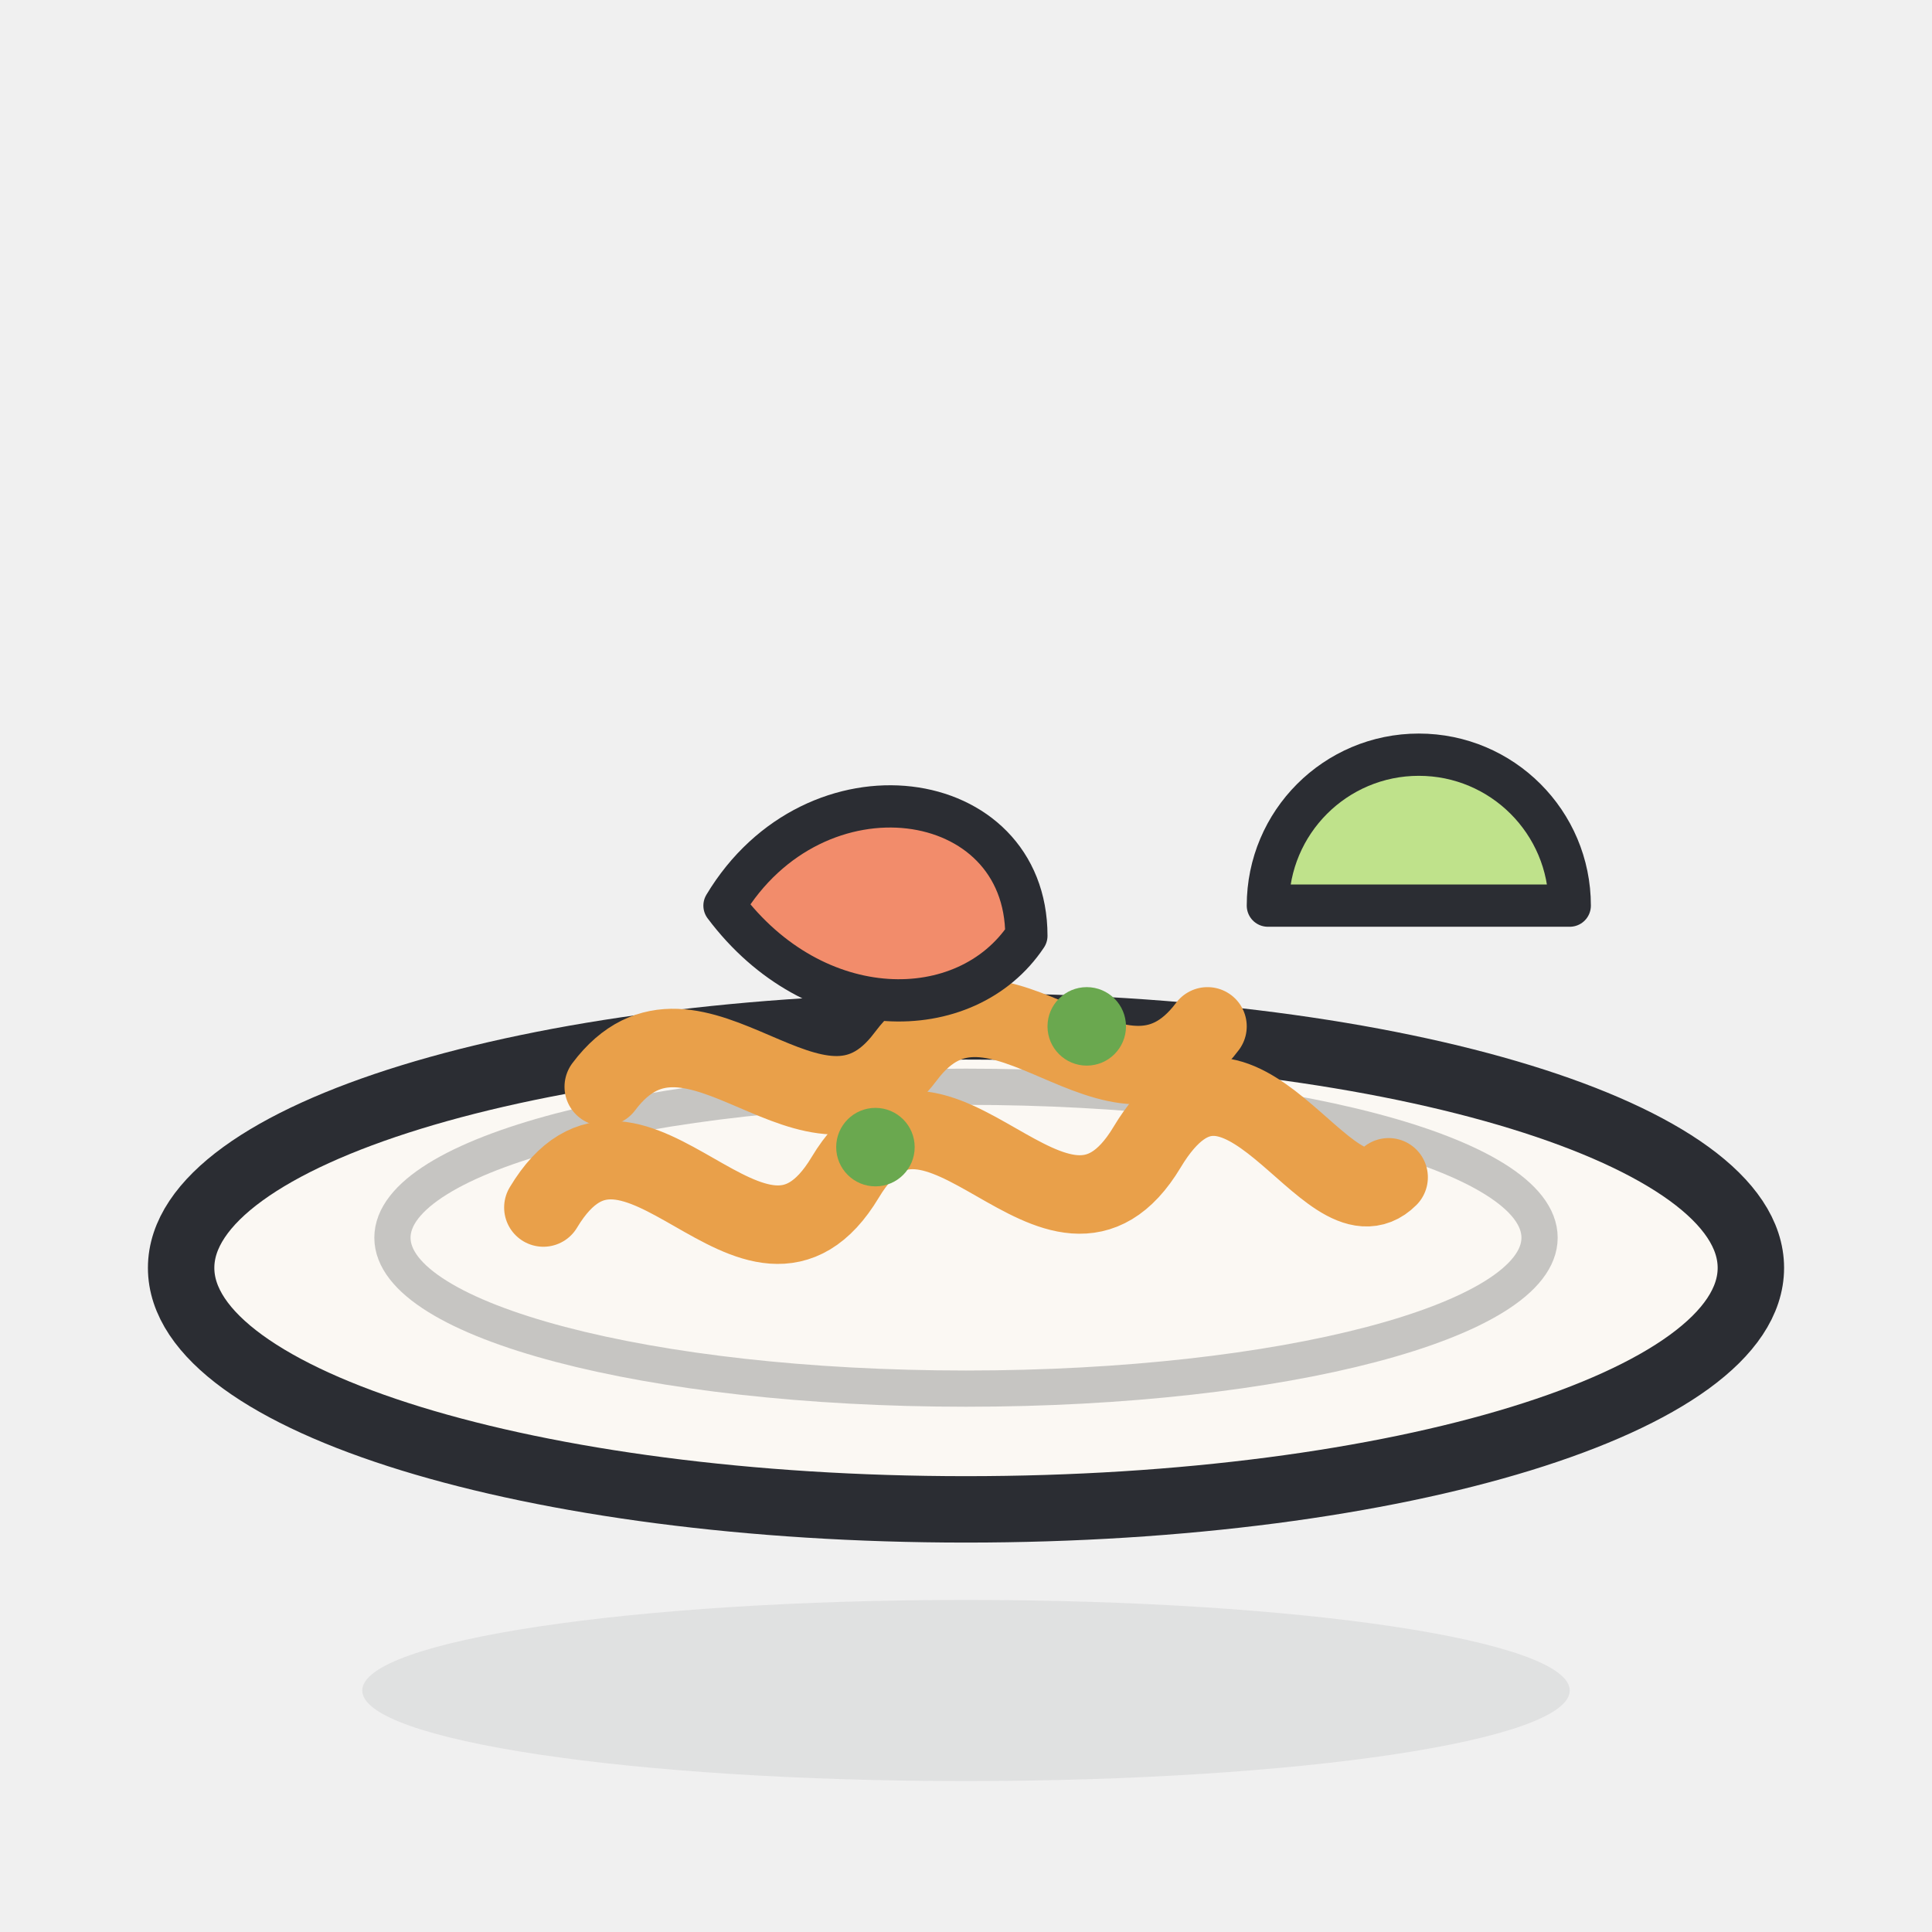
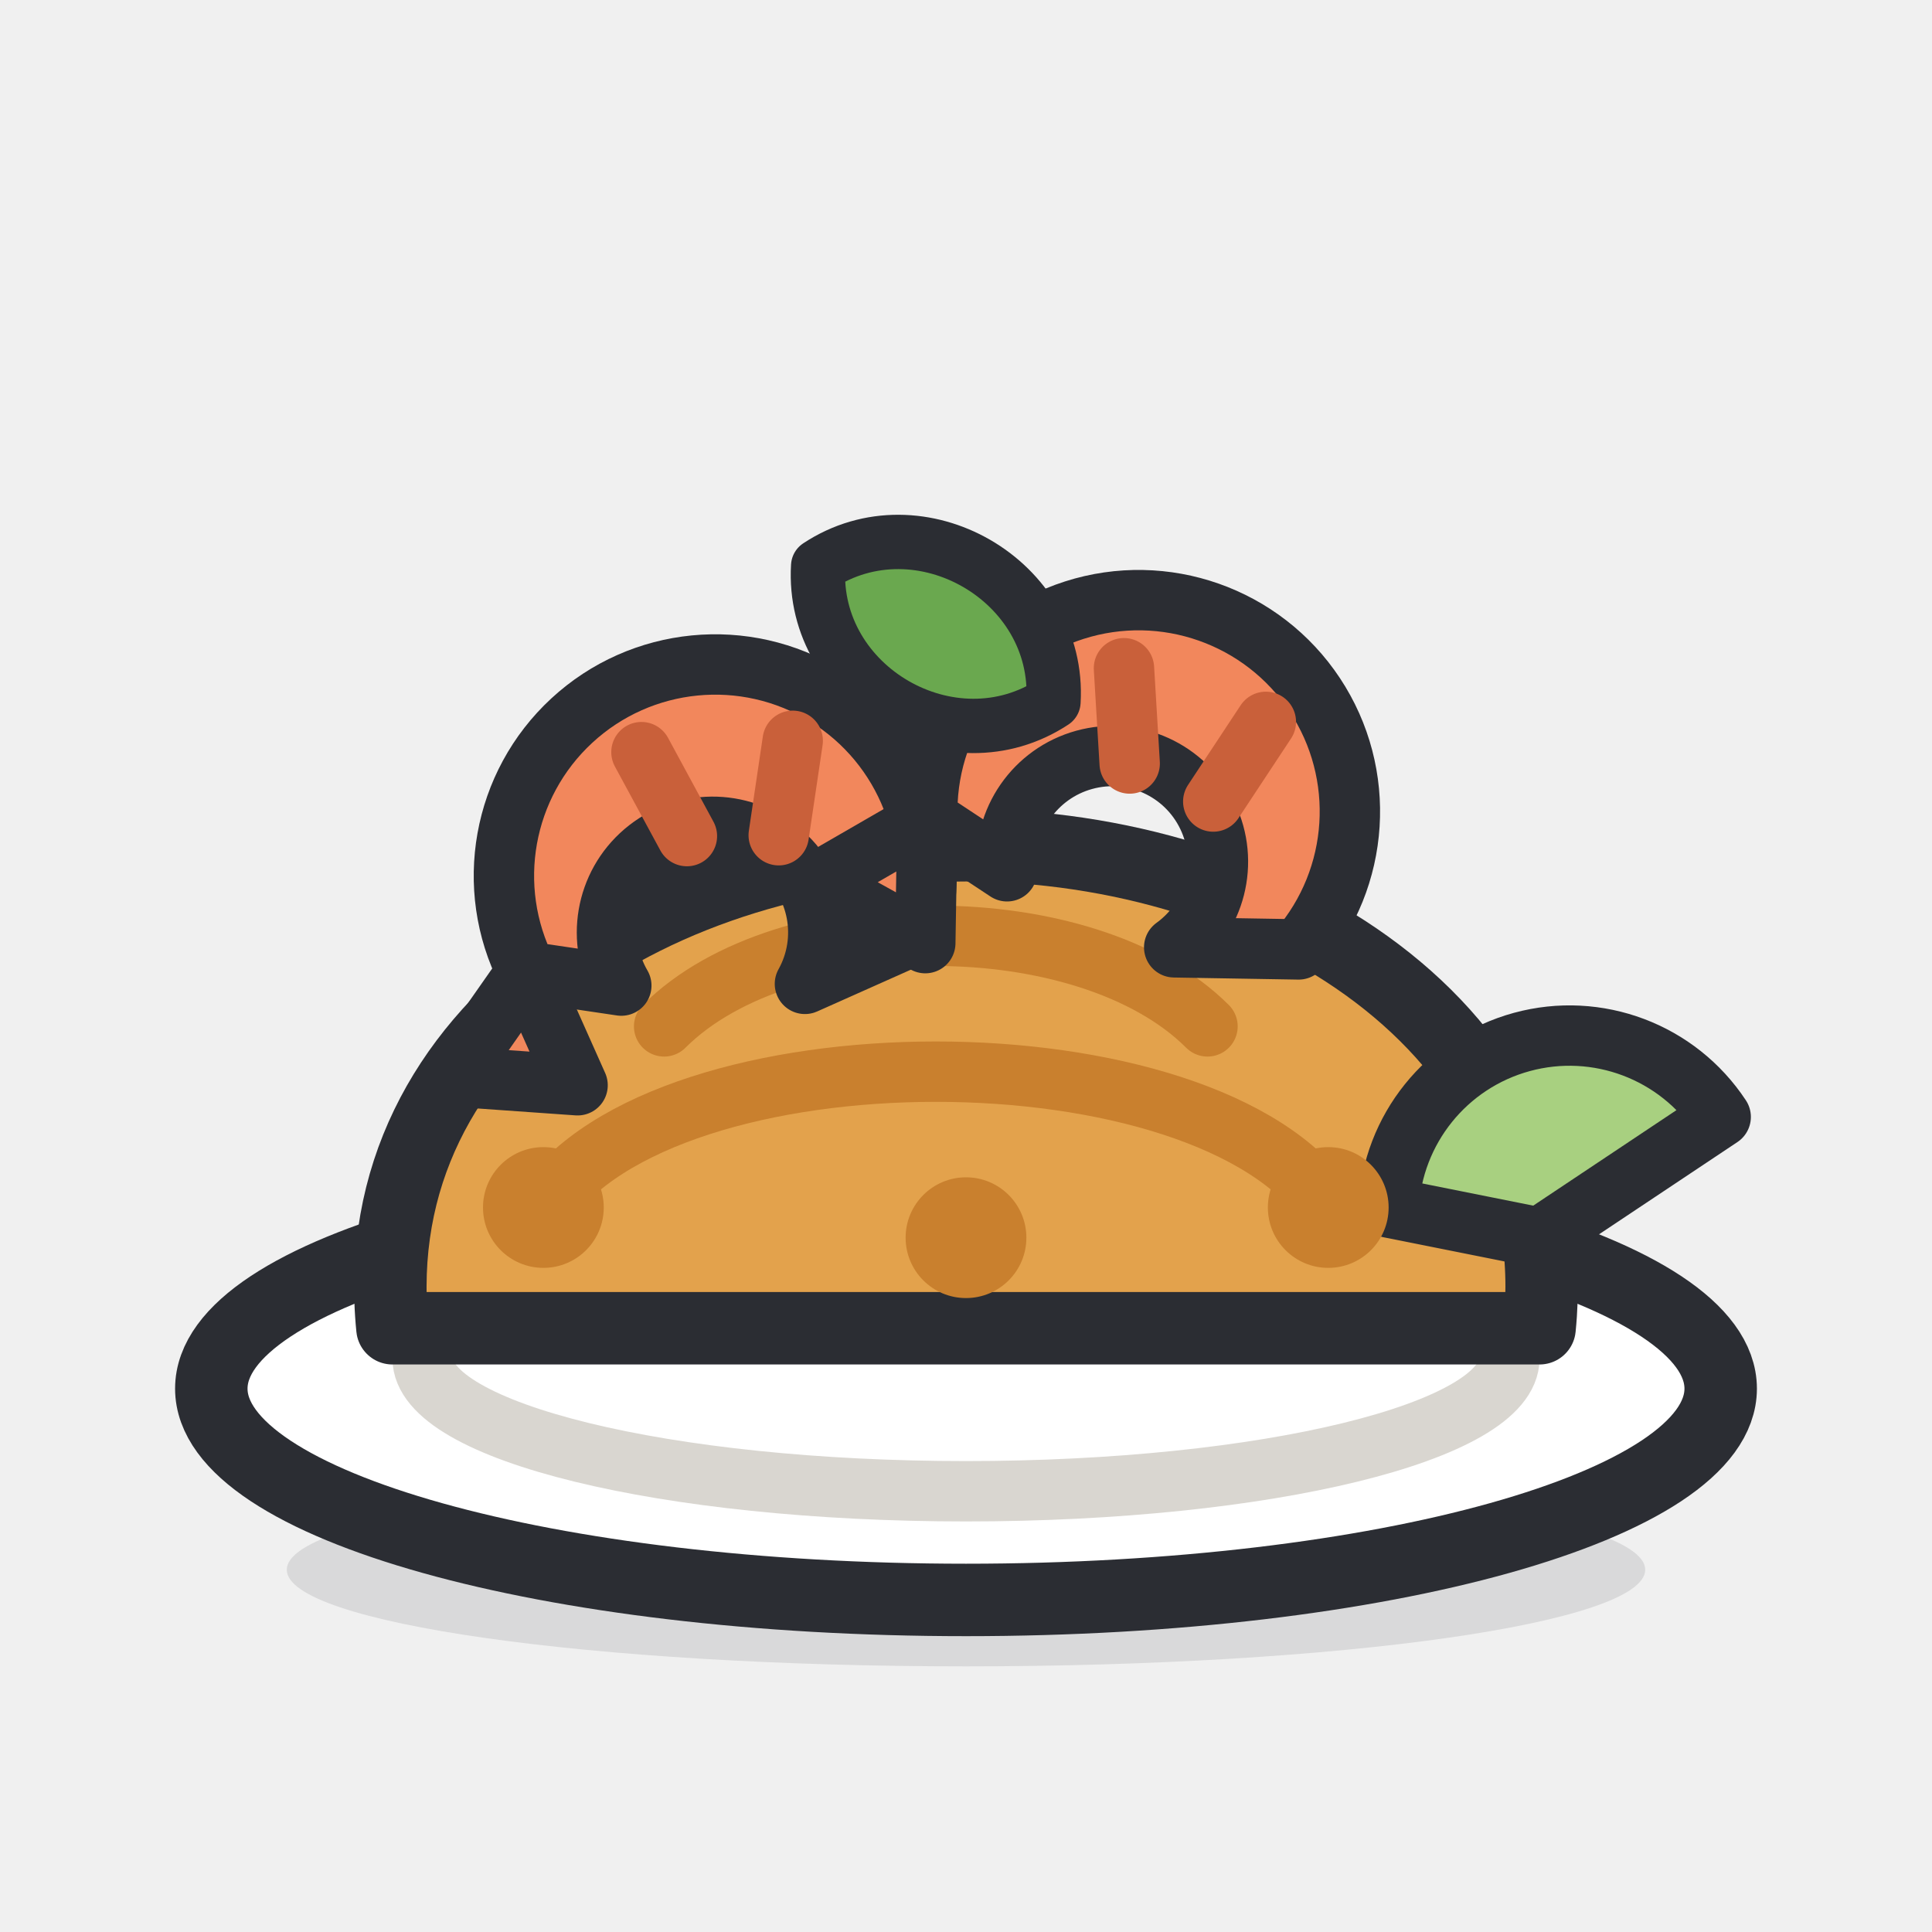
<svg xmlns="http://www.w3.org/2000/svg" viewBox="0 0 64 64">
-   <ellipse cx="32" cy="56" rx="20" ry="3" fill="#2b2d33" opacity=".08" />
-   <g fill="#fbf8f3" stroke="#2b2d33" stroke-width="2.2" stroke-linejoin="round" stroke-linecap="round">
-     <ellipse cx="32" cy="42" rx="26" ry="8" />
+   <ellipse cx="32" cy="52" rx="22.5" ry="3.2" fill="#2b2d33" opacity=".12" />
+   <g fill="#ffffff" stroke="#2b2d33" stroke-width="2.4" stroke-linejoin="round" stroke-linecap="round">
+     <ellipse cx="32" cy="46" rx="25" ry="7" />
  </g>
-   <g fill="none" stroke="#2b2d33" stroke-opacity=".25" stroke-width="1.2" stroke-linecap="round" stroke-linejoin="round">
-     <ellipse cx="32" cy="41" rx="19" ry="5" />
+   <g fill="none" stroke="#d9d6d0" stroke-width="2.0" stroke-linecap="round" stroke-linejoin="round">
+     <ellipse cx="32" cy="45" rx="18" ry="4.4" />
  </g>
-   <g fill="none" stroke="#e9a04a" stroke-width="2.6" stroke-linecap="round" stroke-linejoin="round">
-     <path d="M18 40c3-5 7 4 10-1s7 4 10-1 6 3 8 1" />
-     <path d="M20 36c3-4 7 3 10-1s7 3 10-1" />
+   <g fill="#e3a24c" stroke="#2b2d33" stroke-width="2.4" stroke-linejoin="round" stroke-linecap="round">
+     <path d="M13 44c-1-10 9-16 19-16s20 6 19 16z" />
  </g>
-   <g fill="#f28c6b" stroke="#2b2d33" stroke-width="1.4" stroke-linejoin="round" stroke-linecap="round">
-     <path d="M24 30c3-5 10-4 10 1-2 3-7 3-10-1z" />
+   <g fill="none" stroke="#c9802e" stroke-width="2.0" stroke-linecap="round" stroke-linejoin="round">
+     <path d="M18 40c4-6 22-6 26 0M22 34c4-4 14-4 18 0" />
  </g>
-   <g fill="#bfe28b" stroke="#2b2d33" stroke-width="1.4" stroke-linejoin="round" stroke-linecap="round">
-     <path d="M42 30a5 5 0 0 1 10 0z" />
+   <g transform="translate(24 29) rotate(-10)">
+     <g fill="#f2875c" stroke="#2b2d33" stroke-width="2.0" stroke-linejoin="round" stroke-linecap="round">
+       <path d="M-7 2a7 7 0 1 1 13 1l-4 1a3.5 3.5 0 1 0-6-1z" />
+     </g>
+     <g fill="#f2875c" stroke="#2b2d33" stroke-width="2.0" stroke-linejoin="round" stroke-linecap="round">
+       <path d="M-7 2l-3 3 4 1z" />
+     </g>
+     <g fill="none" stroke="#c9603a" stroke-width="2.0" stroke-linecap="round" stroke-linejoin="round">
+       <path d="M-2-4.5l1 3M3-4l-1 3" />
+     </g>
  </g>
-   <g fill="#6aa84f" stroke="none">
-     <circle cx="36" cy="34" r="1.3" />
-     <circle cx="29" cy="38" r="1.3" />
+   <g transform="translate(38 27) rotate(15)">
+     <g fill="#f2875c" stroke="#2b2d33" stroke-width="2.0" stroke-linejoin="round" stroke-linecap="round">
+       <path d="M-7 2a7 7 0 1 1 13 1l-4 1a3.5 3.5 0 1 0-6-1z" />
+     </g>
+     <g fill="#f2875c" stroke="#2b2d33" stroke-width="2.0" stroke-linejoin="round" stroke-linecap="round">
+       <path d="M-7 2l-3 3 4 1z" />
+     </g>
+     <g fill="none" stroke="#c9603a" stroke-width="2.0" stroke-linecap="round" stroke-linejoin="round">
+       <path d="M-2-4.5l1 3M3-4l-1 3" />
+     </g>
+   </g>
+   <g fill="#a8d080" stroke="#2b2d33" stroke-width="2.0" stroke-linejoin="round" stroke-linecap="round">
+     <path d="M46 40a6 6 0 0 1 11-3l-6 4z" />
+   </g>
+   <g fill="#c9802e">
+     <circle cx="18" cy="40" r="2" />
+     <circle cx="32" cy="41" r="2" />
+     <circle cx="44" cy="40" r="2" />
+   </g>
+   <g transform="translate(31 21) rotate(30) scale(0.9)">
+     <g fill="#6aa84f" stroke="#2b2d33" stroke-width="2.0" stroke-linejoin="round" stroke-linecap="round">
+       <path d="M-5 0c2-4 8-4 10 0-2 4-8 4-10 0z" />
+     </g>
  </g>
</svg>
